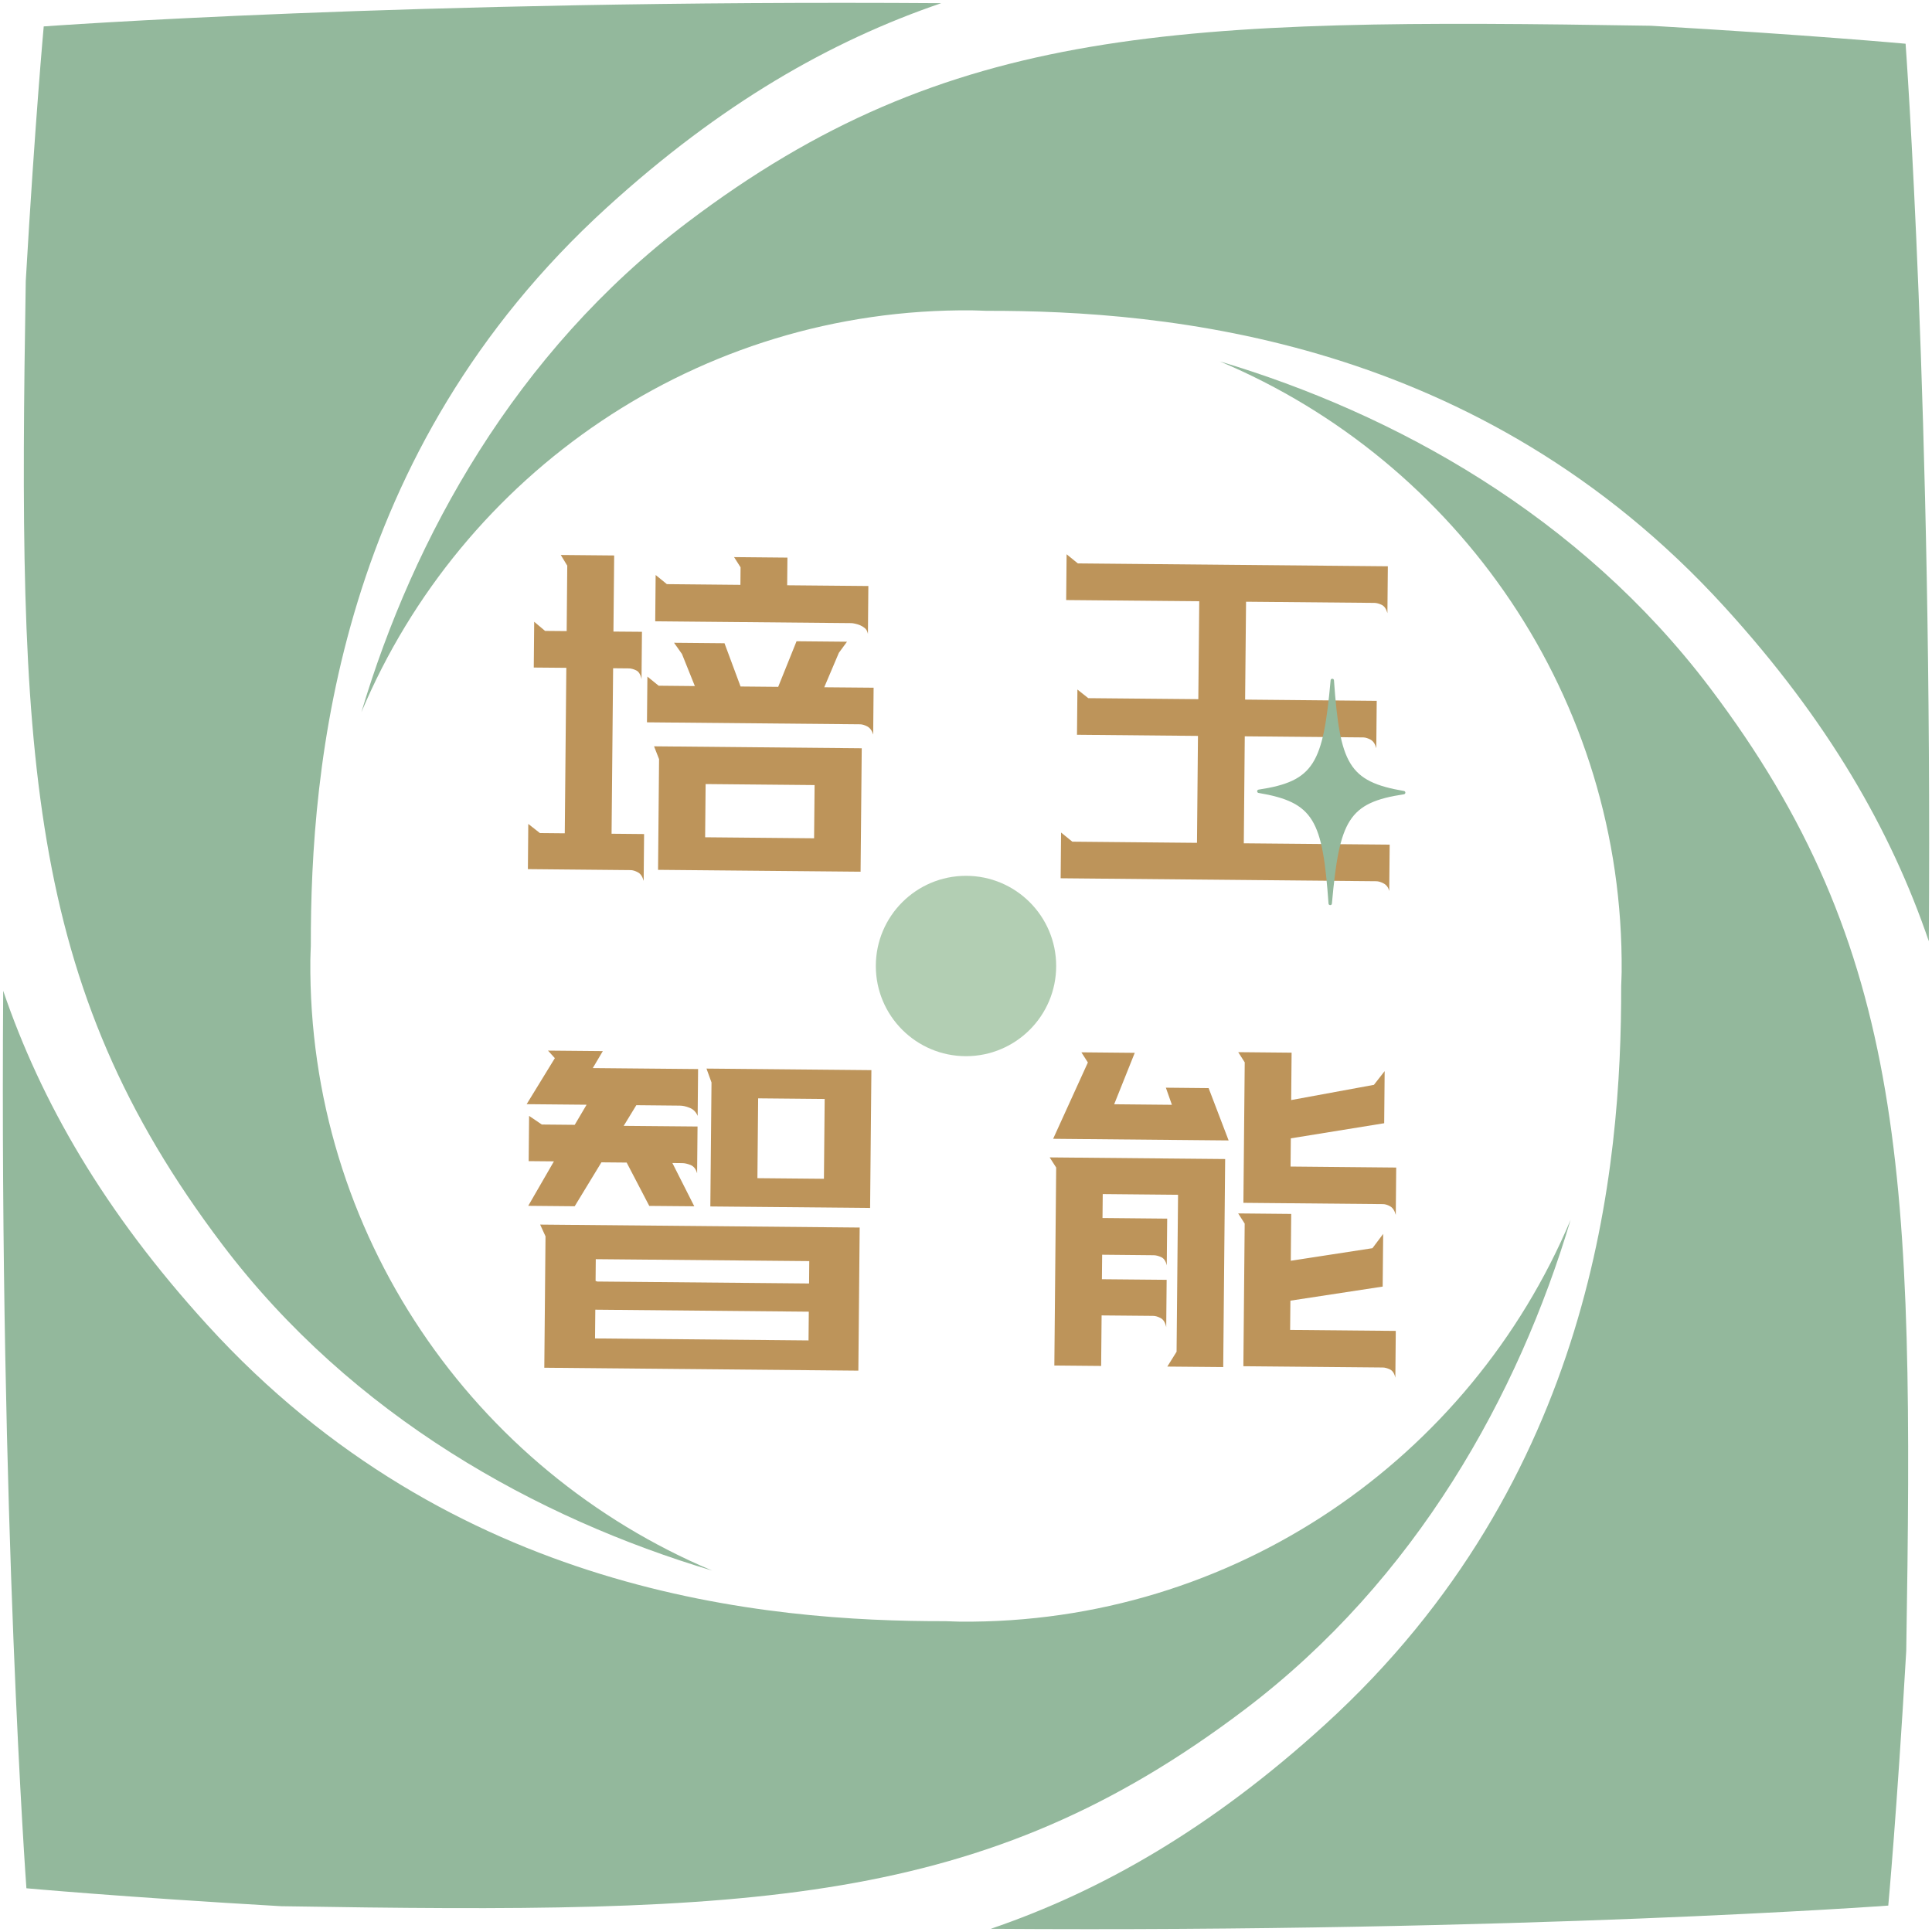
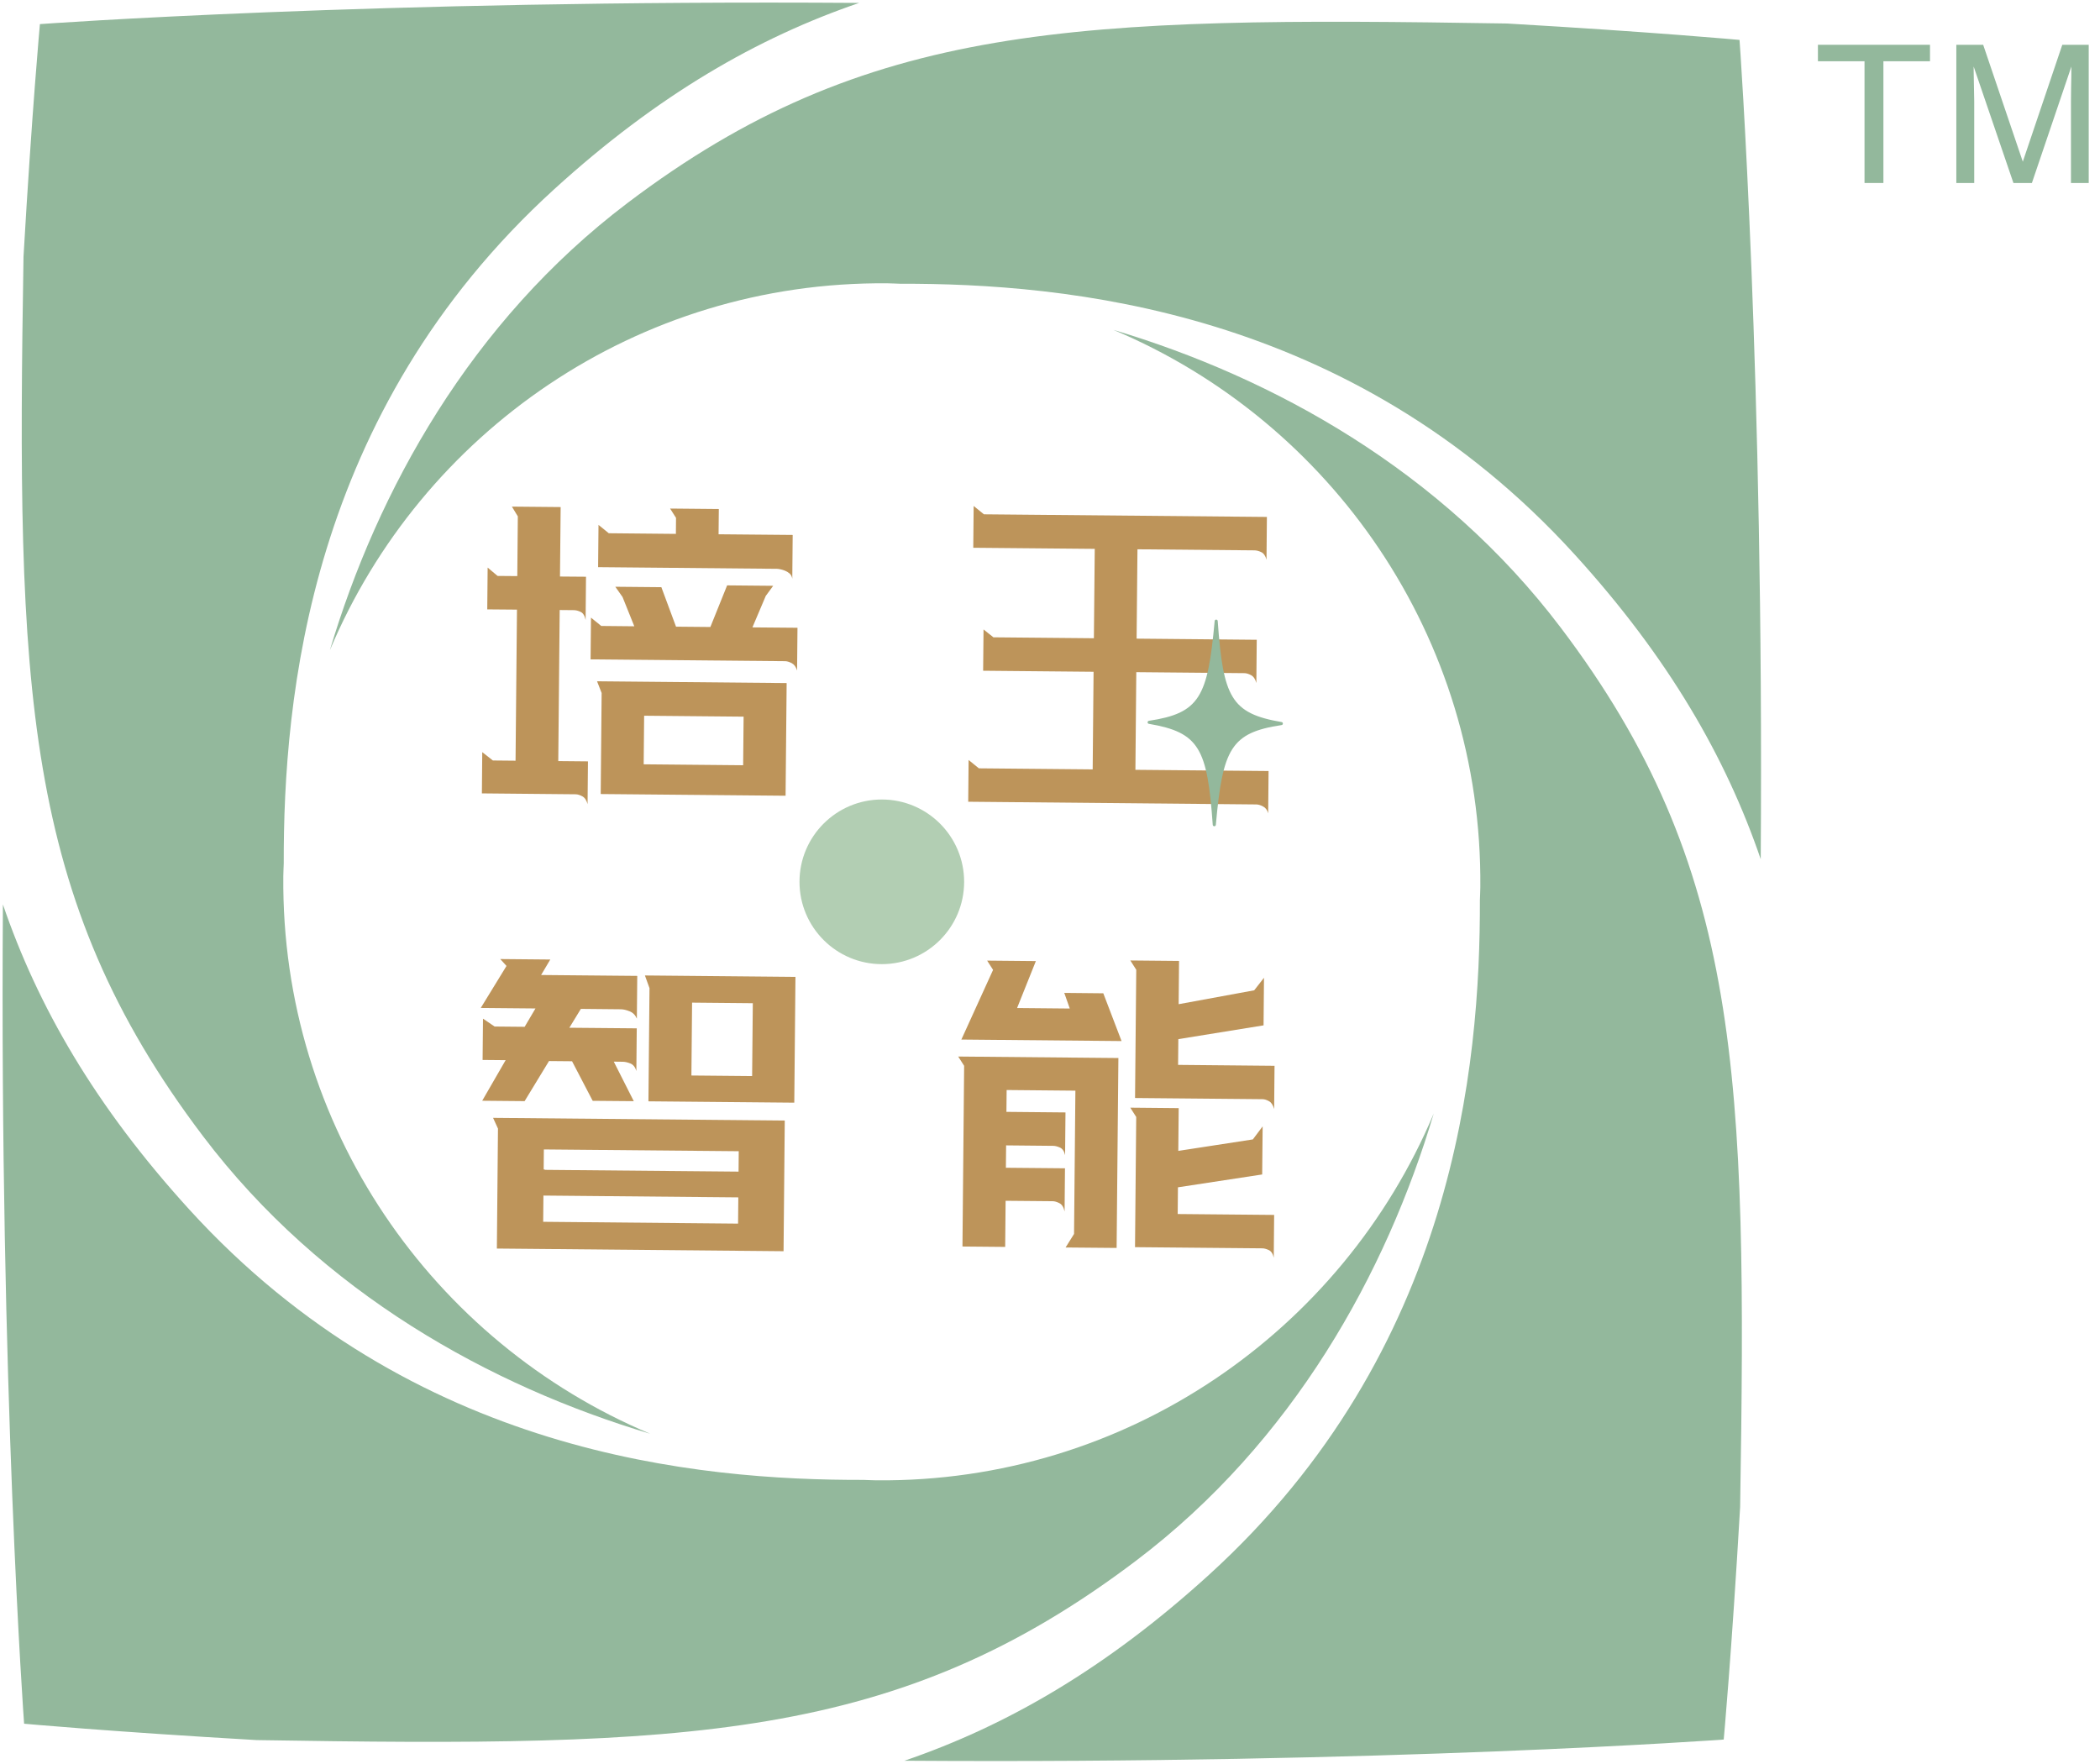
- <svg xmlns="http://www.w3.org/2000/svg" viewBox="53 53 194 194" width="194" height="194">
-   <path id="blade-ne" fill="#93B89C" d="M 122.027 75.328 C 104.758 88.402 94.516 106.992 89.289 124.516 C 99.34 100.605 123.074 83.91 150.613 84.164 C 151.082 84.168 151.547 84.199 152.02 84.211 C 170.129 84.176 201.57 86.93 226.191 113.969 C 236.57 125.367 242.867 136.352 246.68 147.512 C 247.051 94.223 244.348 57.391 244.348 57.391 C 244.348 57.391 234.941 56.523 218.77 55.586 C 171.391 54.816 148.32 55.422 122.027 75.328" />
-   <path id="blade-nw" fill="#93B89C" d="M 75.328 177.973 C 88.402 195.246 106.992 205.484 124.516 210.711 C 100.605 200.66 83.91 176.926 84.164 149.387 C 84.168 148.918 84.199 148.453 84.211 147.984 C 84.176 129.871 86.93 98.43 113.969 73.809 C 125.367 63.43 136.352 57.133 147.512 53.32 C 94.223 52.949 57.391 55.652 57.391 55.652 C 57.391 55.652 56.523 65.059 55.586 81.23 C 54.816 128.609 55.422 151.68 75.328 177.973" />
-   <path id="blade-se" fill="#93B89C" d="M 224.672 122.027 C 211.598 104.754 193.008 94.516 175.484 89.289 C 199.395 99.34 216.09 123.074 215.836 150.613 C 215.832 151.082 215.801 151.547 215.789 152.02 C 215.824 170.129 213.07 201.57 186.031 226.191 C 174.633 236.57 163.648 242.867 152.488 246.68 C 205.777 247.051 242.609 244.348 242.609 244.348 C 242.609 244.348 243.477 234.941 244.414 218.77 C 245.184 171.391 244.578 148.32 224.672 122.027" />
-   <path id="blade-sw" fill="#93B89C" d="M 177.973 224.672 C 195.246 211.598 205.484 193.008 210.711 175.484 C 200.66 199.395 176.926 216.09 149.387 215.836 C 148.918 215.832 148.453 215.801 147.98 215.789 C 129.871 215.824 98.43 213.07 73.809 186.031 C 63.43 174.633 57.133 163.648 53.32 152.488 C 52.949 205.777 55.652 242.609 55.652 242.609 C 55.652 242.609 65.059 243.473 81.23 244.41 C 128.609 245.184 151.68 244.578 177.973 224.672" />
-   <path id="dot" fill="#B2CEB3" d="M 159.055 150 C 159.055 155 155 159.055 150 159.055 C 145 159.055 140.945 155 140.945 150 C 140.945 145 145 140.945 150 140.945 C 155 140.945 159.055 145 159.055 150" />
-   <path id="char-pei" fill="#BD945A" d="M 134.797 131.832 L 123.855 131.73 L 123.805 137.074 L 134.746 137.176 Z M 139.531 128.137 L 139.414 140.531 L 119.078 140.344 L 119.18 129.23 L 118.676 127.941 Z M 140.152 116.656 C 140.102 116.406 140.008 116.219 139.863 116.09 C 139.715 115.965 139.559 115.867 139.387 115.793 C 139.215 115.719 139.047 115.664 138.875 115.629 C 138.703 115.59 138.57 115.57 138.473 115.57 L 118.793 115.387 L 118.836 110.738 L 119.965 111.656 L 127.348 111.727 L 127.363 109.965 L 126.711 108.941 L 132.07 108.992 L 132.043 111.77 L 140.195 111.844 Z M 140.68 126.758 C 140.562 126.367 140.367 126.098 140.102 125.953 C 139.832 125.809 139.59 125.734 139.367 125.73 L 117.965 125.531 L 118.008 120.938 L 119.137 121.855 L 122.773 121.891 L 121.48 118.672 L 120.684 117.543 L 125.75 117.59 L 127.363 121.934 L 131.141 121.969 L 132.984 117.391 L 138.051 117.438 L 137.234 118.551 L 135.766 122.012 L 140.723 122.055 Z M 117.418 121.199 C 117.324 120.734 117.145 120.438 116.875 120.312 C 116.609 120.184 116.363 120.121 116.145 120.117 L 114.566 120.102 L 114.41 136.719 L 117.676 136.75 L 117.633 141.453 C 117.516 141.023 117.324 140.738 117.055 140.594 C 116.785 140.449 116.543 140.375 116.324 140.371 L 106.008 140.273 L 106.047 135.734 L 107.215 136.652 L 109.711 136.676 L 109.867 120.059 L 106.598 120.031 L 106.641 115.434 L 107.734 116.352 L 109.902 116.371 L 109.961 109.801 L 109.309 108.727 L 114.672 108.777 L 114.598 116.418 L 117.461 116.441 Z M 117.418 121.199" />
-   <path id="char-yu" fill="#BD945A" d="M 192.5 142.461 C 192.402 142.105 192.215 141.855 191.938 141.711 C 191.656 141.562 191.406 141.488 191.188 141.488 L 159.504 141.191 L 159.547 136.598 L 160.676 137.516 L 173.195 137.633 L 173.293 126.895 L 161.145 126.781 L 161.188 122.238 L 162.277 123.105 L 173.328 123.207 L 173.422 113.375 L 160.059 113.254 L 160.102 108.656 L 161.23 109.574 L 192.359 109.863 L 192.316 114.566 C 192.199 114.137 192.004 113.859 191.738 113.734 C 191.469 113.605 191.227 113.543 191.004 113.539 L 178.121 113.422 L 178.027 123.25 L 191.242 123.375 L 191.199 128.129 C 191.082 127.699 190.891 127.414 190.621 127.27 C 190.352 127.125 190.109 127.051 189.891 127.047 L 177.992 126.938 L 177.895 137.68 L 192.543 137.812 Z M 192.5 142.461" />
-   <path id="char-zhi" fill="#BD945A" d="M 135.809 163.352 L 129.129 163.289 L 129.055 171.305 L 135.734 171.367 Z M 140.5 160.457 L 140.371 174.293 L 124.328 174.145 L 124.445 161.695 L 123.941 160.301 Z M 134.188 187.598 L 134.215 184.711 L 112.777 184.512 L 112.75 187.398 Z M 112.988 181.684 L 134.242 181.879 L 134.262 179.633 L 112.824 179.438 L 112.805 181.625 Z M 139.191 190.633 L 107.656 190.34 L 107.777 177.145 L 107.238 175.965 L 139.324 176.262 Z M 110.707 174.125 L 106.043 174.082 L 108.621 169.617 L 106.086 169.594 L 106.129 165.051 L 107.406 165.918 L 110.711 165.949 L 111.902 163.93 L 105.883 163.875 L 108.715 159.254 L 108.027 158.496 L 113.531 158.547 L 112.523 160.25 L 123.098 160.348 L 123.055 165.051 C 122.887 164.656 122.621 164.387 122.254 164.242 C 121.887 164.094 121.559 164.02 121.266 164.02 L 116.895 163.977 L 115.629 166.051 L 123.043 166.117 L 123 170.82 C 122.883 170.391 122.664 170.113 122.348 169.984 C 122.031 169.859 121.75 169.793 121.504 169.793 L 120.516 169.781 L 122.715 174.129 L 118.195 174.09 L 115.926 169.738 L 113.391 169.715 Z M 110.707 174.125" />
-   <path id="char-neng" fill="#BD945A" d="M 193.113 191.344 C 193.02 190.914 192.836 190.637 192.57 190.508 C 192.301 190.383 192.059 190.316 191.836 190.316 L 177.852 190.188 L 177.984 175.867 L 177.332 174.844 L 182.656 174.895 L 182.613 179.598 L 190.812 178.336 L 191.891 176.902 L 191.84 182.191 L 182.574 183.605 L 182.547 186.543 L 193.156 186.641 Z M 191.879 173.91 L 177.855 173.781 L 177.988 159.676 L 177.336 158.652 L 182.695 158.703 L 182.652 163.461 L 190.961 161.934 L 192.039 160.555 L 191.992 165.789 L 182.617 167.305 L 182.59 170.137 L 193.199 170.238 L 193.156 174.992 C 193.035 174.562 192.852 174.277 192.594 174.133 C 192.336 173.988 192.102 173.914 191.879 173.91 M 158.75 167.352 L 162.238 159.688 L 161.586 158.668 L 166.945 158.719 L 164.879 163.883 L 170.676 163.938 L 170.07 162.219 L 174.363 162.262 L 176.371 167.516 Z M 176.023 169.383 L 175.828 190.273 L 170.215 190.223 L 171.145 188.734 L 171.293 172.973 L 163.73 172.902 L 163.707 175.305 L 170.203 175.367 L 170.16 180.066 C 170.066 179.641 169.879 179.363 169.602 179.234 C 169.32 179.109 169.07 179.043 168.848 179.043 L 163.672 178.992 L 163.648 181.453 L 170.148 181.512 L 170.105 186.266 C 170.008 185.805 169.824 185.5 169.543 185.352 C 169.262 185.207 169.012 185.133 168.793 185.133 L 163.617 185.086 L 163.57 190.16 L 158.871 190.117 L 159.055 170.238 L 158.402 169.219 Z M 176.023 169.383" />
-   <path id="sparkle" fill="#93B89C" d="M 186.613 121.309 C 185.855 129.688 184.961 131.445 179.379 132.289 C 179.191 132.316 179.188 132.59 179.375 132.621 C 184.941 133.566 185.805 135.344 186.402 143.73 C 186.418 143.938 186.723 143.941 186.742 143.734 C 187.496 135.359 188.391 133.598 193.973 132.758 C 194.164 132.727 194.168 132.457 193.977 132.426 C 188.41 131.477 187.547 129.703 186.949 121.312 C 186.934 121.105 186.629 121.102 186.613 121.309" />
+ <svg xmlns="http://www.w3.org/2000/svg" viewBox="53 53 231 194" width="231" height="194">
+   <path id="blade-ne" fill="rgb(57.599%, 72.198%, 61.2%)" d="M 122.027 75.328 C 104.758 88.402 94.516 106.992 89.289 124.516 C 99.34 100.605 123.074 83.91 150.613 84.164 C 151.082 84.168 151.547 84.199 152.02 84.211 C 170.129 84.176 201.57 86.93 226.191 113.969 C 236.57 125.367 242.867 136.352 246.68 147.512 C 247.051 94.223 244.348 57.391 244.348 57.391 C 244.348 57.391 234.941 56.523 218.77 55.586 C 171.391 54.816 148.32 55.422 122.027 75.328" />
+   <path id="blade-nw" fill="rgb(57.599%, 72.198%, 61.2%)" d="M 75.328 177.973 C 88.402 195.246 106.992 205.484 124.516 210.711 C 100.605 200.66 83.91 176.926 84.164 149.387 C 84.168 148.918 84.199 148.453 84.211 147.984 C 84.176 129.871 86.93 98.43 113.969 73.809 C 125.367 63.43 136.352 57.133 147.512 53.32 C 94.223 52.949 57.391 55.652 57.391 55.652 C 57.391 55.652 56.523 65.059 55.586 81.23 C 54.816 128.609 55.422 151.68 75.328 177.973" />
+   <path id="blade-se" fill="rgb(57.599%, 72.198%, 61.2%)" d="M 224.672 122.027 C 211.598 104.754 193.008 94.516 175.484 89.289 C 199.395 99.34 216.09 123.074 215.836 150.613 C 215.832 151.082 215.801 151.547 215.789 152.02 C 215.824 170.129 213.07 201.57 186.031 226.191 C 174.633 236.57 163.648 242.867 152.488 246.68 C 205.777 247.051 242.609 244.348 242.609 244.348 C 242.609 244.348 243.477 234.941 244.414 218.77 C 245.184 171.391 244.578 148.32 224.672 122.027" />
+   <path id="blade-sw" fill="rgb(57.599%, 72.198%, 61.2%)" d="M 177.973 224.672 C 195.246 211.598 205.484 193.008 210.711 175.484 C 200.66 199.395 176.926 216.09 149.387 215.836 C 148.918 215.832 148.453 215.801 147.98 215.789 C 129.871 215.824 98.43 213.07 73.809 186.031 C 63.43 174.633 57.133 163.648 53.32 152.488 C 52.949 205.777 55.652 242.609 55.652 242.609 C 55.652 242.609 65.059 243.473 81.23 244.41 C 128.609 245.184 151.68 244.578 177.973 224.672" />
+   <path id="dot" fill="rgb(69.8%, 80.8%, 70.2%)" d="M 159.055 150 C 159.055 155 155 159.055 150 159.055 C 145 159.055 140.945 155 140.945 150 C 140.945 145 145 140.945 150 140.945 C 155 140.945 159.055 145 159.055 150" />
+   <path id="char-pei" fill="rgb(74.1%, 57.999%, 35.3%)" d="M 134.797 131.832 L 123.855 131.73 L 123.805 137.074 L 134.746 137.176 Z M 139.531 128.137 L 139.414 140.531 L 119.078 140.344 L 119.18 129.23 L 118.676 127.941 Z M 140.152 116.656 C 140.102 116.406 140.008 116.219 139.863 116.09 C 139.715 115.965 139.559 115.867 139.387 115.793 C 139.215 115.719 139.047 115.664 138.875 115.629 C 138.703 115.59 138.57 115.57 138.473 115.57 L 118.793 115.387 L 118.836 110.738 L 119.965 111.656 L 127.348 111.727 L 127.363 109.965 L 126.711 108.941 L 132.07 108.992 L 132.043 111.77 L 140.195 111.844 Z M 140.68 126.758 C 140.562 126.367 140.367 126.098 140.102 125.953 C 139.832 125.809 139.59 125.734 139.367 125.73 L 117.965 125.531 L 118.008 120.938 L 119.137 121.855 L 122.773 121.891 L 121.48 118.672 L 120.684 117.543 L 125.75 117.59 L 127.363 121.934 L 131.141 121.969 L 132.984 117.391 L 138.051 117.438 L 137.234 118.551 L 135.766 122.012 L 140.723 122.055 Z M 117.418 121.199 C 117.324 120.734 117.145 120.438 116.875 120.312 C 116.609 120.184 116.363 120.121 116.145 120.117 L 114.566 120.102 L 114.41 136.719 L 117.676 136.75 L 117.633 141.453 C 117.516 141.023 117.324 140.738 117.055 140.594 C 116.785 140.449 116.543 140.375 116.324 140.371 L 106.008 140.273 L 106.047 135.734 L 107.215 136.652 L 109.711 136.676 L 109.867 120.059 L 106.598 120.031 L 106.641 115.434 L 107.734 116.352 L 109.902 116.371 L 109.961 109.801 L 109.309 108.727 L 114.672 108.777 L 114.598 116.418 L 117.461 116.441 Z M 117.418 121.199" />
+   <path id="char-yu" fill="rgb(74.1%, 57.999%, 35.3%)" d="M 192.5 142.461 C 192.402 142.105 192.215 141.855 191.938 141.711 C 191.656 141.562 191.406 141.488 191.188 141.488 L 159.504 141.191 L 159.547 136.598 L 160.676 137.516 L 173.195 137.633 L 173.293 126.895 L 161.145 126.781 L 161.188 122.238 L 162.277 123.105 L 173.328 123.207 L 173.422 113.375 L 160.059 113.254 L 160.102 108.656 L 161.23 109.574 L 192.359 109.863 L 192.316 114.566 C 192.199 114.137 192.004 113.859 191.738 113.734 C 191.469 113.605 191.227 113.543 191.004 113.539 L 178.121 113.422 L 178.027 123.25 L 191.242 123.375 L 191.199 128.129 C 191.082 127.699 190.891 127.414 190.621 127.27 C 190.352 127.125 190.109 127.051 189.891 127.047 L 177.992 126.938 L 177.895 137.68 L 192.543 137.812 Z M 192.5 142.461" />
+   <path id="char-zhi" fill="rgb(74.1%, 57.999%, 35.3%)" d="M 135.809 163.352 L 129.129 163.289 L 129.055 171.305 L 135.734 171.367 Z M 140.5 160.457 L 140.371 174.293 L 124.328 174.145 L 124.445 161.695 L 123.941 160.301 Z M 134.188 187.598 L 134.215 184.711 L 112.777 184.512 L 112.75 187.398 Z M 112.988 181.684 L 134.242 181.879 L 134.262 179.633 L 112.824 179.438 L 112.805 181.625 Z M 139.191 190.633 L 107.656 190.34 L 107.777 177.145 L 107.238 175.965 L 139.324 176.262 Z M 110.707 174.125 L 106.043 174.082 L 108.621 169.617 L 106.086 169.594 L 106.129 165.051 L 107.406 165.918 L 110.711 165.949 L 111.902 163.93 L 105.883 163.875 L 108.715 159.254 L 108.027 158.496 L 113.531 158.547 L 112.523 160.25 L 123.098 160.348 L 123.055 165.051 C 122.887 164.656 122.621 164.387 122.254 164.242 C 121.887 164.094 121.559 164.02 121.266 164.02 L 116.895 163.977 L 115.629 166.051 L 123.043 166.117 L 123 170.82 C 122.883 170.391 122.664 170.113 122.348 169.984 C 122.031 169.859 121.75 169.793 121.504 169.793 L 120.516 169.781 L 122.715 174.129 L 118.195 174.09 L 115.926 169.738 L 113.391 169.715 Z M 110.707 174.125" />
+   <path id="char-neng" fill="rgb(74.1%, 57.999%, 35.3%)" d="M 193.113 191.344 C 193.02 190.914 192.836 190.637 192.57 190.508 C 192.301 190.383 192.059 190.316 191.836 190.316 L 177.852 190.188 L 177.984 175.867 L 177.332 174.844 L 182.656 174.895 L 182.613 179.598 L 190.812 178.336 L 191.891 176.902 L 191.84 182.191 L 182.574 183.605 L 182.547 186.543 L 193.156 186.641 Z M 191.879 173.91 L 177.855 173.781 L 177.988 159.676 L 177.336 158.652 L 182.695 158.703 L 182.652 163.461 L 190.961 161.934 L 192.039 160.555 L 191.992 165.789 L 182.617 167.305 L 182.59 170.137 L 193.199 170.238 L 193.156 174.992 C 193.035 174.562 192.852 174.277 192.594 174.133 C 192.336 173.988 192.102 173.914 191.879 173.91 M 158.75 167.352 L 162.238 159.688 L 161.586 158.668 L 166.945 158.719 L 164.879 163.883 L 170.676 163.938 L 170.07 162.219 L 174.363 162.262 L 176.371 167.516 Z M 176.023 169.383 L 175.828 190.273 L 170.215 190.223 L 171.145 188.734 L 171.293 172.973 L 163.73 172.902 L 163.707 175.305 L 170.203 175.367 L 170.16 180.066 C 170.066 179.641 169.879 179.363 169.602 179.234 C 169.32 179.109 169.07 179.043 168.848 179.043 L 163.672 178.992 L 163.648 181.453 L 170.148 181.512 L 170.105 186.266 C 170.008 185.805 169.824 185.5 169.543 185.352 C 169.262 185.207 169.012 185.133 168.793 185.133 L 163.617 185.086 L 163.57 190.16 L 158.871 190.117 L 159.055 170.238 L 158.402 169.219 Z M 176.023 169.383" />
+   <path id="sparkle" fill="rgb(57.599%, 72.198%, 61.2%)" d="M 186.613 121.309 C 185.855 129.688 184.961 131.445 179.379 132.289 C 179.191 132.316 179.188 132.59 179.375 132.621 C 184.941 133.566 185.805 135.344 186.402 143.73 C 186.418 143.938 186.723 143.941 186.742 143.734 C 187.496 135.359 188.391 133.598 193.973 132.758 C 194.164 132.727 194.168 132.457 193.977 132.426 C 188.41 131.477 187.547 129.703 186.949 121.312 C 186.934 121.105 186.629 121.102 186.613 121.309" />
+   <path id="tm-t" fill="rgb(57.599%, 72.198%, 61.2%)" transform="translate(252.6279 73.1289)" d="M 12.672 -15.203 L 12.672 -13.391 L 7.547 -13.391 L 7.547 0 L 5.469 0 L 5.469 -13.391 L 0.344 -13.391 L 0.344 -15.203 Z M 12.672 -15.203" />
+   <path id="tm-m" fill="rgb(57.599%, 72.198%, 61.2%)" transform="translate(266.6336 73.1289)" d="M 1.562 -15.203 L 4.516 -15.203 L 8.875 -2.344 L 13.219 -15.203 L 16.125 -15.203 L 16.125 0 L 14.172 0 L 14.172 -8.969 C 14.172 -9.281 14.176 -9.797 14.188 -10.516 C 14.207 -11.234 14.219 -12 14.219 -12.812 L 9.875 0 L 7.844 0 L 3.469 -12.812 L 3.469 -12.359 C 3.469 -11.984 3.477 -11.41 3.5 -10.641 C 3.52 -9.879 3.531 -9.32 3.531 -8.969 L 3.531 0 L 1.562 0 Z M 1.562 -15.203" />
</svg>
